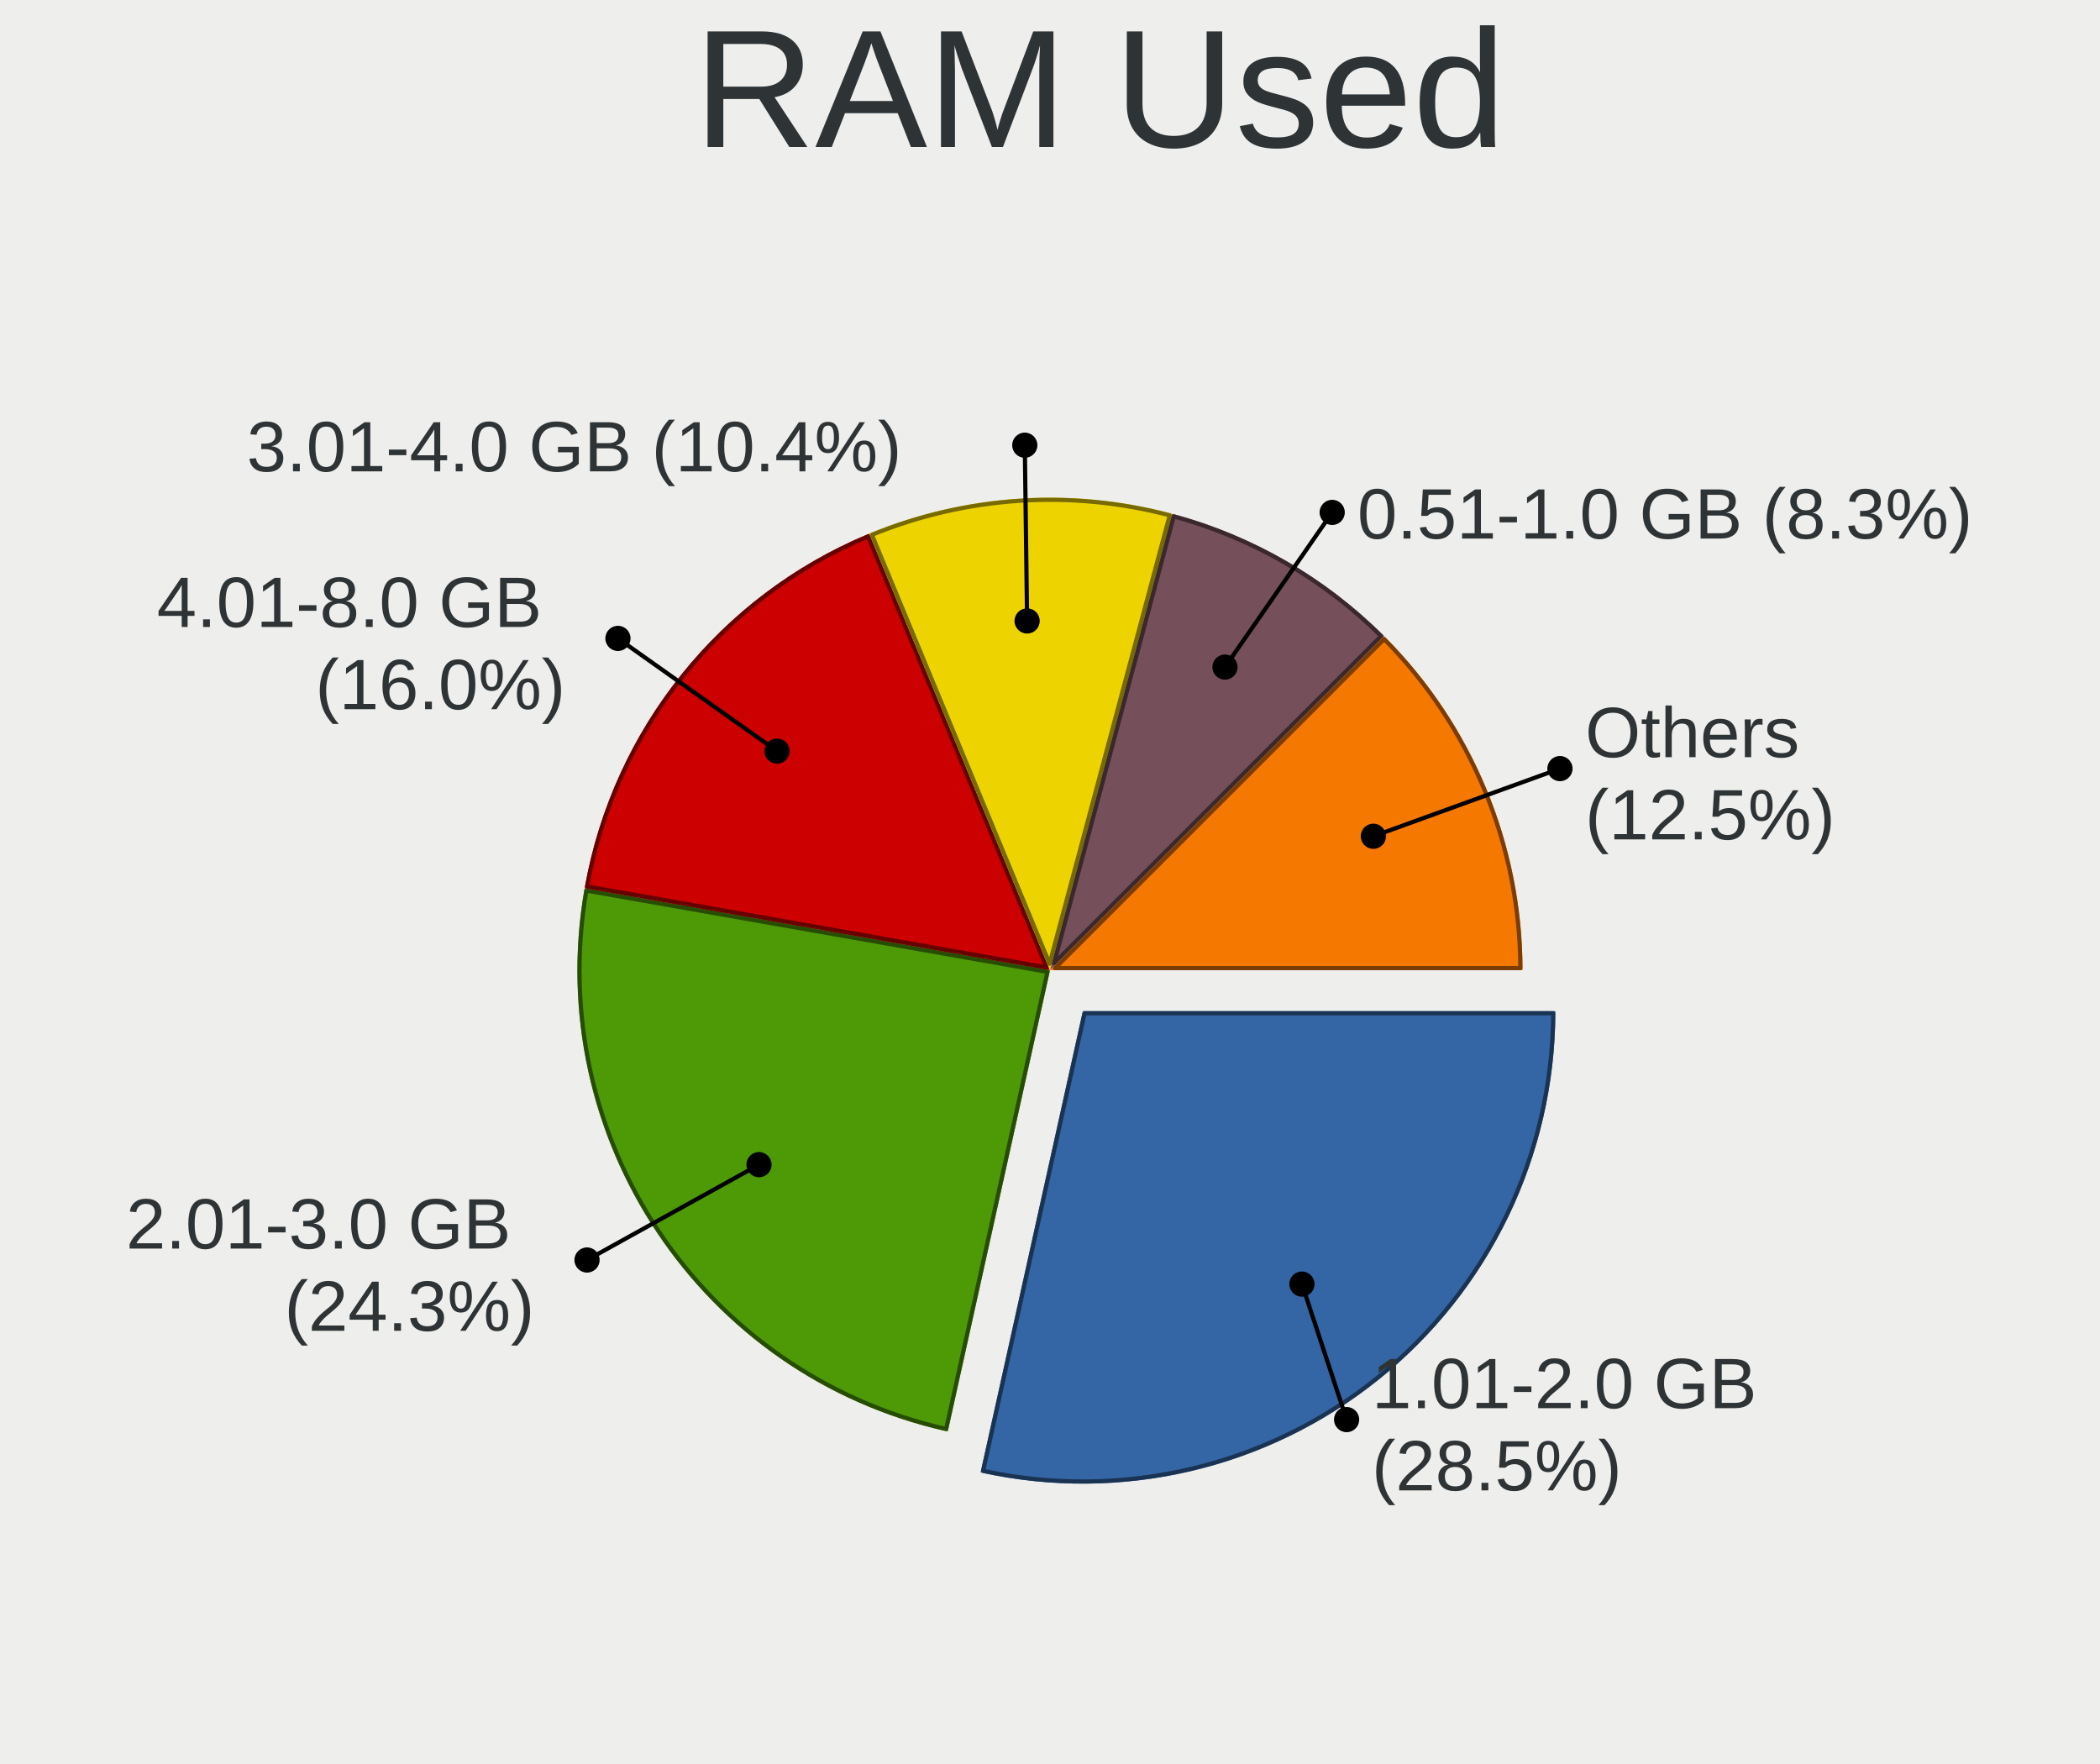
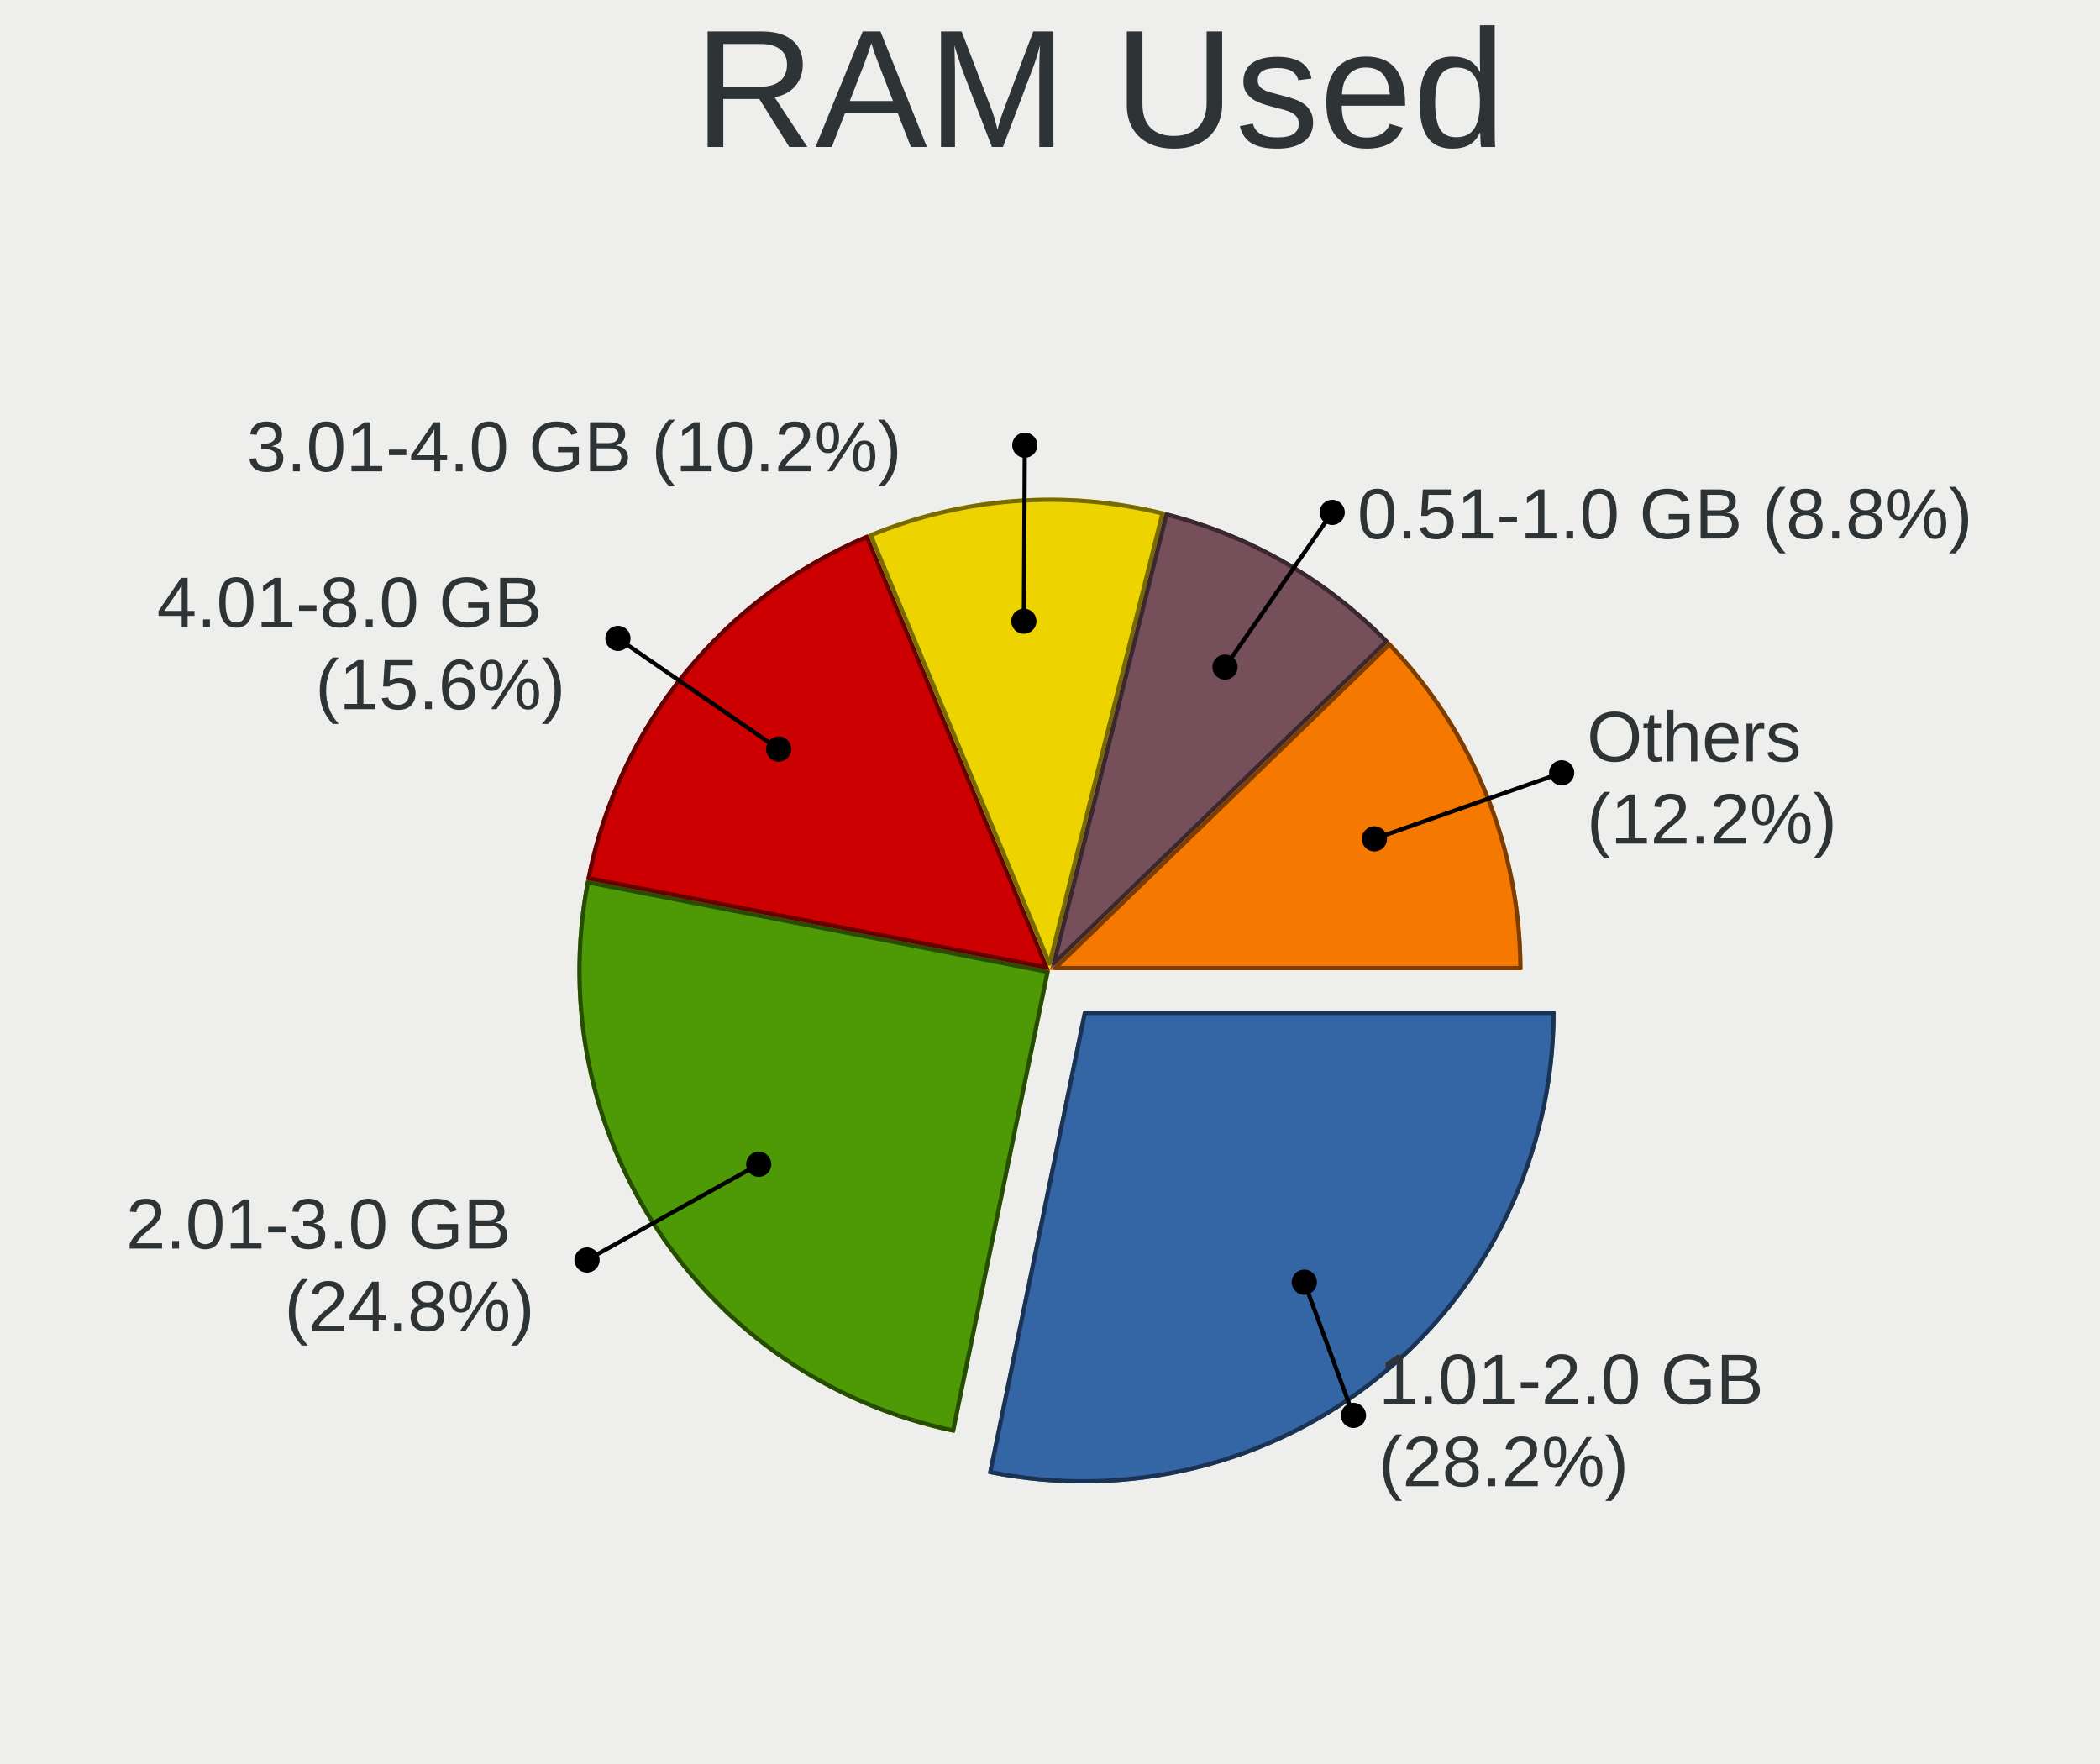
<svg xmlns="http://www.w3.org/2000/svg" width="500" height="420" version="1.0" id="ezcGraph">
  <defs />
  <g id="ezcGraphChart" color-rendering="optimizeQuality" shape-rendering="geometricPrecision" text-rendering="optimizeLegibility">
    <path d=" M 0,420 L 0,0 L 500,0 L 500,420 L 0,420 z " style="fill: #eeeeec; fill-opacity: 1.00; stroke: none;" id="ezcGraphPolygon_1" />
    <path d=" M 0,42 L 0,0 L 500,0 L 500,42 L 0,42 z " style="fill: #000000; fill-opacity: 0.00; stroke: none;" id="ezcGraphPolygon_2" />
-     <path d="M 257.82,240.75 L 370.32,240.75 A 112.50,112.50 0 0,1 233.47,350.58 z" style="fill: #3465a4; fill-opacity: 1.00; stroke: none; cursor: pointer;" id="ezcGraphCircleSector_4" />
-     <path d="M 258.23,241.25 L 369.82,241.25 A 112.00,112.00 0 0,1 234.07,350.20 z" style="fill: none; stroke: #1a3352; stroke-width: 1; stroke-opacity: 1.00; stroke-linecap: round; stroke-linejoin: round;" id="ezcGraphCircleSector_5" />
-     <path d="M 250.00,231.00 L 225.65,340.83 A 112.50,112.50 0 0,1 139.21,211.46 z" style="fill: #4e9a06; fill-opacity: 1.00; stroke: none; cursor: pointer;" id="ezcGraphCircleSector_6" />
-     <path d="M 249.40,231.40 L 225.27,340.24 A 112.00,112.00 0 0,1 139.61,212.04 z" style="fill: none; stroke: #274d03; stroke-width: 1; stroke-opacity: 1.00; stroke-linecap: round; stroke-linejoin: round;" id="ezcGraphCircleSector_7" />
-     <path d="M 250.00,231.00 L 139.21,211.46 A 112.50,112.50 0 0,1 206.95,127.06 z" style="fill: #cc0000; fill-opacity: 1.00; stroke: none; cursor: pointer;" id="ezcGraphCircleSector_8" />
-     <path d="M 249.19,230.35 L 139.79,211.06 A 112.00,112.00 0 0,1 206.68,127.72 z" style="fill: none; stroke: #660000; stroke-width: 1; stroke-opacity: 1.00; stroke-linecap: round; stroke-linejoin: round;" id="ezcGraphCircleSector_9" />
-     <path d="M 250.00,231.00 L 206.95,127.06 A 112.50,112.50 0 0,1 279.12,122.33 z" style="fill: #edd400; fill-opacity: 1.00; stroke: none; cursor: pointer;" id="ezcGraphCircleSector_10" />
-     <path d="M 249.90,229.45 L 207.60,127.33 A 112.00,112.00 0 0,1 278.50,122.69 z" style="fill: none; stroke: #776a00; stroke-width: 1; stroke-opacity: 1.00; stroke-linecap: round; stroke-linejoin: round;" id="ezcGraphCircleSector_11" />
-     <path d="M 250.00,231.00 L 279.12,122.33 A 112.50,112.50 0 0,1 329.55,151.45 z" style="fill: #75505b; fill-opacity: 1.00; stroke: none; cursor: pointer;" id="ezcGraphCircleSector_12" />
-     <path d="M 250.97,229.33 L 279.47,122.95 A 112.00,112.00 0 0,1 328.84,151.45 z" style="fill: none; stroke: #3b282e; stroke-width: 1; stroke-opacity: 1.00; stroke-linecap: round; stroke-linejoin: round;" id="ezcGraphCircleSector_13" />
-     <path d="M 250.00,231.00 L 329.55,151.45 A 112.50,112.50 0 0,1 362.50,231.00 z" style="fill: #f57900; fill-opacity: 1.00; stroke: none;" id="ezcGraphCircleSector_14" />
-     <path d="M 251.21,230.50 L 329.55,152.16 A 112.00,112.00 0 0,1 362.00,230.50 z" style="fill: none; stroke: #7b3d00; stroke-width: 1; stroke-opacity: 1.00; stroke-linecap: round; stroke-linejoin: round;" id="ezcGraphCircleSector_15" />
-     <path d=" M 244.55,147.845 L 244,106" style="fill: none; stroke: #000000; stroke-width: 1; stroke-opacity: 1.00; stroke-linecap: round; stroke-linejoin: round;" id="ezcGraphLine_16" />
-     <ellipse cx="244.55" cy="147.845" rx="3" ry="3" style="fill: #000000; fill-opacity: 1.00; stroke: none;" id="ezcGraphCircle_17" />
+     <path d="M 257.90,240.69 L 370.40,240.69 A 112.50,112.50 0 0,1 235.21,350.88 z" style="fill: #3465a4; fill-opacity: 1.00; stroke: none; cursor: pointer;" id="ezcGraphCircleSector_4" />
+     <path d="M 258.31,241.19 L 369.90,241.19 A 112.00,112.00 0 0,1 235.80,350.49 z" style="fill: none; stroke: #1a3352; stroke-width: 1; stroke-opacity: 1.00; stroke-linecap: round; stroke-linejoin: round;" id="ezcGraphCircleSector_5" />
+     <path d="M 250.00,231.00 L 227.32,341.19 A 112.50,112.50 0 0,1 139.57,209.49 z" style="fill: #4e9a06; fill-opacity: 1.00; stroke: none; cursor: pointer;" id="ezcGraphCircleSector_6" />
+     <path d="M 249.41,231.39 L 226.93,340.60 A 112.00,112.00 0 0,1 139.97,210.08 z" style="fill: none; stroke: #274d03; stroke-width: 1; stroke-opacity: 1.00; stroke-linecap: round; stroke-linejoin: round;" id="ezcGraphCircleSector_7" />
+     <path d="M 250.00,231.00 L 139.57,209.49 A 112.50,112.50 0 0,1 206.67,127.18 z" style="fill: #cc0000; fill-opacity: 1.00; stroke: none; cursor: pointer;" id="ezcGraphCircleSector_8" />
+     <path d="M 249.18,230.33 L 140.16,209.10 A 112.00,112.00 0 0,1 206.40,127.83 z" style="fill: none; stroke: #660000; stroke-width: 1; stroke-opacity: 1.00; stroke-linecap: round; stroke-linejoin: round;" id="ezcGraphCircleSector_9" />
+     <path d="M 250.00,231.00 L 206.67,127.18 A 112.50,112.50 0 0,1 277.37,121.88 z" style="fill: #edd400; fill-opacity: 1.00; stroke: none; cursor: pointer;" id="ezcGraphCircleSector_10" />
+     <path d="M 249.88,229.42 L 207.32,127.45 A 112.00,112.00 0 0,1 276.77,122.24 z" style="fill: none; stroke: #776a00; stroke-width: 1; stroke-opacity: 1.00; stroke-linecap: round; stroke-linejoin: round;" id="ezcGraphCircleSector_11" />
+     <path d="M 250.00,231.00 L 277.37,121.88 A 112.50,112.50 0 0,1 330.81,152.74 z" style="fill: #75505b; fill-opacity: 1.00; stroke: none; cursor: pointer;" id="ezcGraphCircleSector_12" />
+     <path d="M 250.91,229.42 L 277.74,122.49 A 112.00,112.00 0 0,1 330.11,152.72 z" style="fill: none; stroke: #3b282e; stroke-width: 1; stroke-opacity: 1.00; stroke-linecap: round; stroke-linejoin: round;" id="ezcGraphCircleSector_13" />
+     <path d="M 250.00,231.00 L 330.81,152.74 A 112.50,112.50 0 0,1 362.50,231.00 z" style="fill: #f57900; fill-opacity: 1.00; stroke: none;" id="ezcGraphCircleSector_14" />
+     <path d="M 251.24,230.50 L 330.80,153.44 A 112.00,112.00 0 0,1 362.00,230.50 z" style="fill: none; stroke: #7b3d00; stroke-width: 1; stroke-opacity: 1.00; stroke-linecap: round; stroke-linejoin: round;" id="ezcGraphCircleSector_15" />
+     <path d=" M 243.773,147.9 L 244,106" style="fill: none; stroke: #000000; stroke-width: 1; stroke-opacity: 1.00; stroke-linecap: round; stroke-linejoin: round;" id="ezcGraphLine_16" />
+     <ellipse cx="243.773" cy="147.9" rx="3" ry="3" style="fill: #000000; fill-opacity: 1.00; stroke: none;" id="ezcGraphCircle_17" />
    <ellipse cx="244" cy="106" rx="3" ry="3" style="fill: #000000; fill-opacity: 1.00; stroke: none;" id="ezcGraphCircle_18" />
-     <path d=" M 185.01,178.84 L 147.129,152" style="fill: none; stroke: #000000; stroke-width: 1; stroke-opacity: 1.00; stroke-linecap: round; stroke-linejoin: round;" id="ezcGraphLine_20" />
-     <ellipse cx="185.01" cy="178.84" rx="3" ry="3" style="fill: #000000; fill-opacity: 1.00; stroke: none;" id="ezcGraphCircle_21" />
+     <path d=" M 185.406,178.349 L 147.129,152" style="fill: none; stroke: #000000; stroke-width: 1; stroke-opacity: 1.00; stroke-linecap: round; stroke-linejoin: round;" id="ezcGraphLine_20" />
+     <ellipse cx="185.406" cy="178.349" rx="3" ry="3" style="fill: #000000; fill-opacity: 1.00; stroke: none;" id="ezcGraphCircle_21" />
    <ellipse cx="147.129" cy="152" rx="3" ry="3" style="fill: #000000; fill-opacity: 1.00; stroke: none;" id="ezcGraphCircle_22" />
-     <path d=" M 180.711,277.298 L 139.769,300" style="fill: none; stroke: #000000; stroke-width: 1; stroke-opacity: 1.00; stroke-linecap: round; stroke-linejoin: round;" id="ezcGraphLine_24" />
-     <ellipse cx="180.711" cy="277.298" rx="3" ry="3" style="fill: #000000; fill-opacity: 1.00; stroke: none;" id="ezcGraphCircle_25" />
+     <path d=" M 180.649,277.205 L 139.769,300" style="fill: none; stroke: #000000; stroke-width: 1; stroke-opacity: 1.00; stroke-linecap: round; stroke-linejoin: round;" id="ezcGraphLine_24" />
+     <ellipse cx="180.649" cy="277.205" rx="3" ry="3" style="fill: #000000; fill-opacity: 1.00; stroke: none;" id="ezcGraphCircle_25" />
    <ellipse cx="139.769" cy="300" rx="3" ry="3" style="fill: #000000; fill-opacity: 1.00; stroke: none;" id="ezcGraphCircle_26" />
    <path d=" M 291.667,158.831 L 317.188,122" style="fill: none; stroke: #000000; stroke-width: 1; stroke-opacity: 1.00; stroke-linecap: round; stroke-linejoin: round;" id="ezcGraphLine_28" />
    <ellipse cx="291.667" cy="158.831" rx="3" ry="3" style="fill: #000000; fill-opacity: 1.00; stroke: none;" id="ezcGraphCircle_29" />
    <ellipse cx="317.188" cy="122" rx="3" ry="3" style="fill: #000000; fill-opacity: 1.00; stroke: none;" id="ezcGraphCircle_30" />
-     <path d=" M 326.99,199.11 L 371.417,183" style="fill: none; stroke: #000000; stroke-width: 1; stroke-opacity: 1.00; stroke-linecap: round; stroke-linejoin: round;" id="ezcGraphLine_32" />
-     <ellipse cx="326.99" cy="199.11" rx="3" ry="3" style="fill: #000000; fill-opacity: 1.00; stroke: none;" id="ezcGraphCircle_33" />
-     <ellipse cx="371.417" cy="183" rx="3" ry="3" style="fill: #000000; fill-opacity: 1.00; stroke: none;" id="ezcGraphCircle_34" />
-     <path d=" M 309.984,305.739 L 320.622,338" style="fill: none; stroke: #000000; stroke-width: 1; stroke-opacity: 1.00; stroke-linecap: round; stroke-linejoin: round;" id="ezcGraphLine_36" />
-     <ellipse cx="309.984" cy="305.739" rx="3" ry="3" style="fill: #000000; fill-opacity: 1.00; stroke: none;" id="ezcGraphCircle_37" />
-     <ellipse cx="320.622" cy="338" rx="3" ry="3" style="fill: #000000; fill-opacity: 1.00; stroke: none;" id="ezcGraphCircle_38" />
+     <path d=" M 327.243,199.728 L 371.827,184" style="fill: none; stroke: #000000; stroke-width: 1; stroke-opacity: 1.00; stroke-linecap: round; stroke-linejoin: round;" id="ezcGraphLine_32" />
+     <ellipse cx="327.243" cy="199.728" rx="3" ry="3" style="fill: #000000; fill-opacity: 1.00; stroke: none;" id="ezcGraphCircle_33" />
+     <ellipse cx="371.827" cy="184" rx="3" ry="3" style="fill: #000000; fill-opacity: 1.00; stroke: none;" id="ezcGraphCircle_34" />
+     <path d=" M 310.548,305.283 L 322.25,337" style="fill: none; stroke: #000000; stroke-width: 1; stroke-opacity: 1.00; stroke-linecap: round; stroke-linejoin: round;" id="ezcGraphLine_36" />
+     <ellipse cx="310.548" cy="305.283" rx="3" ry="3" style="fill: #000000; fill-opacity: 1.00; stroke: none;" id="ezcGraphCircle_37" />
+     <ellipse cx="322.25" cy="337" rx="3" ry="3" style="fill: #000000; fill-opacity: 1.00; stroke: none;" id="ezcGraphCircle_38" />
    <g id="ezcGraphTextBox_3">
      <path d=" M 164.7,42 L 164.7,0.5 L 335.8,0.5 L 335.8,42 L 164.7,42 z " style="fill: #ffffff; fill-opacity: 0.00; stroke: none;" id="ezcGraphPolygon_40" />
      <text id="ezcGraphTextBox_3_text" x="165.2" text-length="169.6px" y="35" style="font-size: 40px; font-family: 'Arial'; fill: #2e3436; fill-opacity: 1.00; stroke: none;">RAM Used</text>
    </g>
    <g id="ezcGraphTextBox_19" style=" cursor: pointer;">
      <path d=" M 58.254,115.9 L 58.254,96.6 L 239,96.6 L 239,115.9 L 58.254,115.9 z " style="fill: #ffffff; fill-opacity: 0.00; stroke: none;" id="ezcGraphPolygon_41" />
-       <text id="ezcGraphTextBox_19_text" x="58.754" text-length="179.246px" y="112.23" style="font-size: 17px; font-family: 'Arial'; fill: #2e3436; fill-opacity: 1.00; stroke: none;">3.01-4.0 GB (10.4%)</text>
+       <text id="ezcGraphTextBox_19_text" x="58.754" text-length="179.246px" y="112.23" style="font-size: 17px; font-family: 'Arial'; fill: #2e3436; fill-opacity: 1.00; stroke: none;">3.01-4.0 GB (10.2%)</text>
    </g>
    <g id="ezcGraphTextBox_23" style=" cursor: pointer;">
      <path d=" M 36.855,170.85 L 36.855,133.65 L 142.129,133.65 L 142.129,170.85 L 36.855,170.85 z " style="fill: #ffffff; fill-opacity: 0.00; stroke: none;" id="ezcGraphPolygon_42" />
      <text id="ezcGraphTextBox_23_text" x="37.355" text-length="103.774px" y="149.28" style="font-size: 17px; font-family: 'Arial'; fill: #2e3436; fill-opacity: 1.00; stroke: none;">4.01-8.0 GB</text>
-       <text id="ezcGraphTextBox_23_text" x="75.091" text-length="66.038px" y="168.86" style="font-size: 17px; font-family: 'Arial'; fill: #2e3436; fill-opacity: 1.00; stroke: none;">(16.0%)</text>
+       <text id="ezcGraphTextBox_23_text" x="75.091" text-length="66.038px" y="168.86" style="font-size: 17px; font-family: 'Arial'; fill: #2e3436; fill-opacity: 1.00; stroke: none;">(15.6%)</text>
    </g>
    <g id="ezcGraphTextBox_27" style=" cursor: pointer;">
      <path d=" M 29.495,318.85 L 29.495,281.65 L 134.769,281.65 L 134.769,318.85 L 29.495,318.85 z " style="fill: #ffffff; fill-opacity: 0.00; stroke: none;" id="ezcGraphPolygon_43" />
      <text id="ezcGraphTextBox_27_text" x="29.995" text-length="103.774px" y="297.28" style="font-size: 17px; font-family: 'Arial'; fill: #2e3436; fill-opacity: 1.00; stroke: none;">2.01-3.0 GB</text>
-       <text id="ezcGraphTextBox_27_text" x="67.731" text-length="66.038px" y="316.86" style="font-size: 17px; font-family: 'Arial'; fill: #2e3436; fill-opacity: 1.00; stroke: none;">(24.3%)</text>
+       <text id="ezcGraphTextBox_27_text" x="67.731" text-length="66.038px" y="316.86" style="font-size: 17px; font-family: 'Arial'; fill: #2e3436; fill-opacity: 1.00; stroke: none;">(24.8%)</text>
    </g>
    <g id="ezcGraphTextBox_31" style=" cursor: pointer;">
      <path d=" M 322.688,131.9 L 322.688,112.6 L 494,112.6 L 494,131.9 L 322.688,131.9 z " style="fill: #ffffff; fill-opacity: 0.00; stroke: none;" id="ezcGraphPolygon_44" />
-       <text id="ezcGraphTextBox_31_text" x="323.188" text-length="169.812px" y="128.23" style="font-size: 17px; font-family: 'Arial'; fill: #2e3436; fill-opacity: 1.00; stroke: none;">0.51-1.0 GB (8.3%)</text>
+       <text id="ezcGraphTextBox_31_text" x="323.188" text-length="169.812px" y="128.23" style="font-size: 17px; font-family: 'Arial'; fill: #2e3436; fill-opacity: 1.00; stroke: none;">0.51-1.0 GB (8.8%)</text>
    </g>
    <g id="ezcGraphTextBox_35">
-       <path d=" M 376.917,201.85 L 376.917,164.65 L 444.455,164.65 L 444.455,201.85 L 376.917,201.85 z " style="fill: #ffffff; fill-opacity: 0.00; stroke: none;" id="ezcGraphPolygon_45" />
-       <text id="ezcGraphTextBox_35_text" x="377.417" text-length="56.604px" y="180.28" style="font-size: 17px; font-family: 'Arial'; fill: #2e3436; fill-opacity: 1.00; stroke: none;">Others</text>
-       <text id="ezcGraphTextBox_35_text" x="377.417" text-length="66.038px" y="199.86" style="font-size: 17px; font-family: 'Arial'; fill: #2e3436; fill-opacity: 1.00; stroke: none;">(12.5%)</text>
+       <path d=" M 377.327,202.85 L 377.327,165.65 L 444.865,165.65 L 444.865,202.85 L 377.327,202.85 z " style="fill: #ffffff; fill-opacity: 0.00; stroke: none;" id="ezcGraphPolygon_45" />
+       <text id="ezcGraphTextBox_35_text" x="377.827" text-length="56.604px" y="181.28" style="font-size: 17px; font-family: 'Arial'; fill: #2e3436; fill-opacity: 1.00; stroke: none;">Others</text>
+       <text id="ezcGraphTextBox_35_text" x="377.827" text-length="66.038px" y="200.86" style="font-size: 17px; font-family: 'Arial'; fill: #2e3436; fill-opacity: 1.00; stroke: none;">(12.2%)</text>
    </g>
    <g id="ezcGraphTextBox_39" style=" cursor: pointer;">
-       <path d=" M 326.122,356.85 L 326.122,319.65 L 431.396,319.65 L 431.396,356.85 L 326.122,356.85 z " style="fill: #ffffff; fill-opacity: 0.00; stroke: none;" id="ezcGraphPolygon_46" />
-       <text id="ezcGraphTextBox_39_text" x="326.622" text-length="103.774px" y="335.28" style="font-size: 17px; font-family: 'Arial'; fill: #2e3436; fill-opacity: 1.00; stroke: none;">1.01-2.0 GB</text>
-       <text id="ezcGraphTextBox_39_text" x="326.622" text-length="66.038px" y="354.86" style="font-size: 17px; font-family: 'Arial'; fill: #2e3436; fill-opacity: 1.00; stroke: none;">(28.5%)</text>
+       <path d=" M 327.75,355.85 L 327.75,318.65 L 433.024,318.65 L 433.024,355.85 L 327.75,355.85 z " style="fill: #ffffff; fill-opacity: 0.00; stroke: none;" id="ezcGraphPolygon_46" />
+       <text id="ezcGraphTextBox_39_text" x="328.25" text-length="103.774px" y="334.28" style="font-size: 17px; font-family: 'Arial'; fill: #2e3436; fill-opacity: 1.00; stroke: none;">1.01-2.0 GB</text>
+       <text id="ezcGraphTextBox_39_text" x="328.25" text-length="66.038px" y="353.86" style="font-size: 17px; font-family: 'Arial'; fill: #2e3436; fill-opacity: 1.00; stroke: none;">(28.2%)</text>
    </g>
  </g>
</svg>
